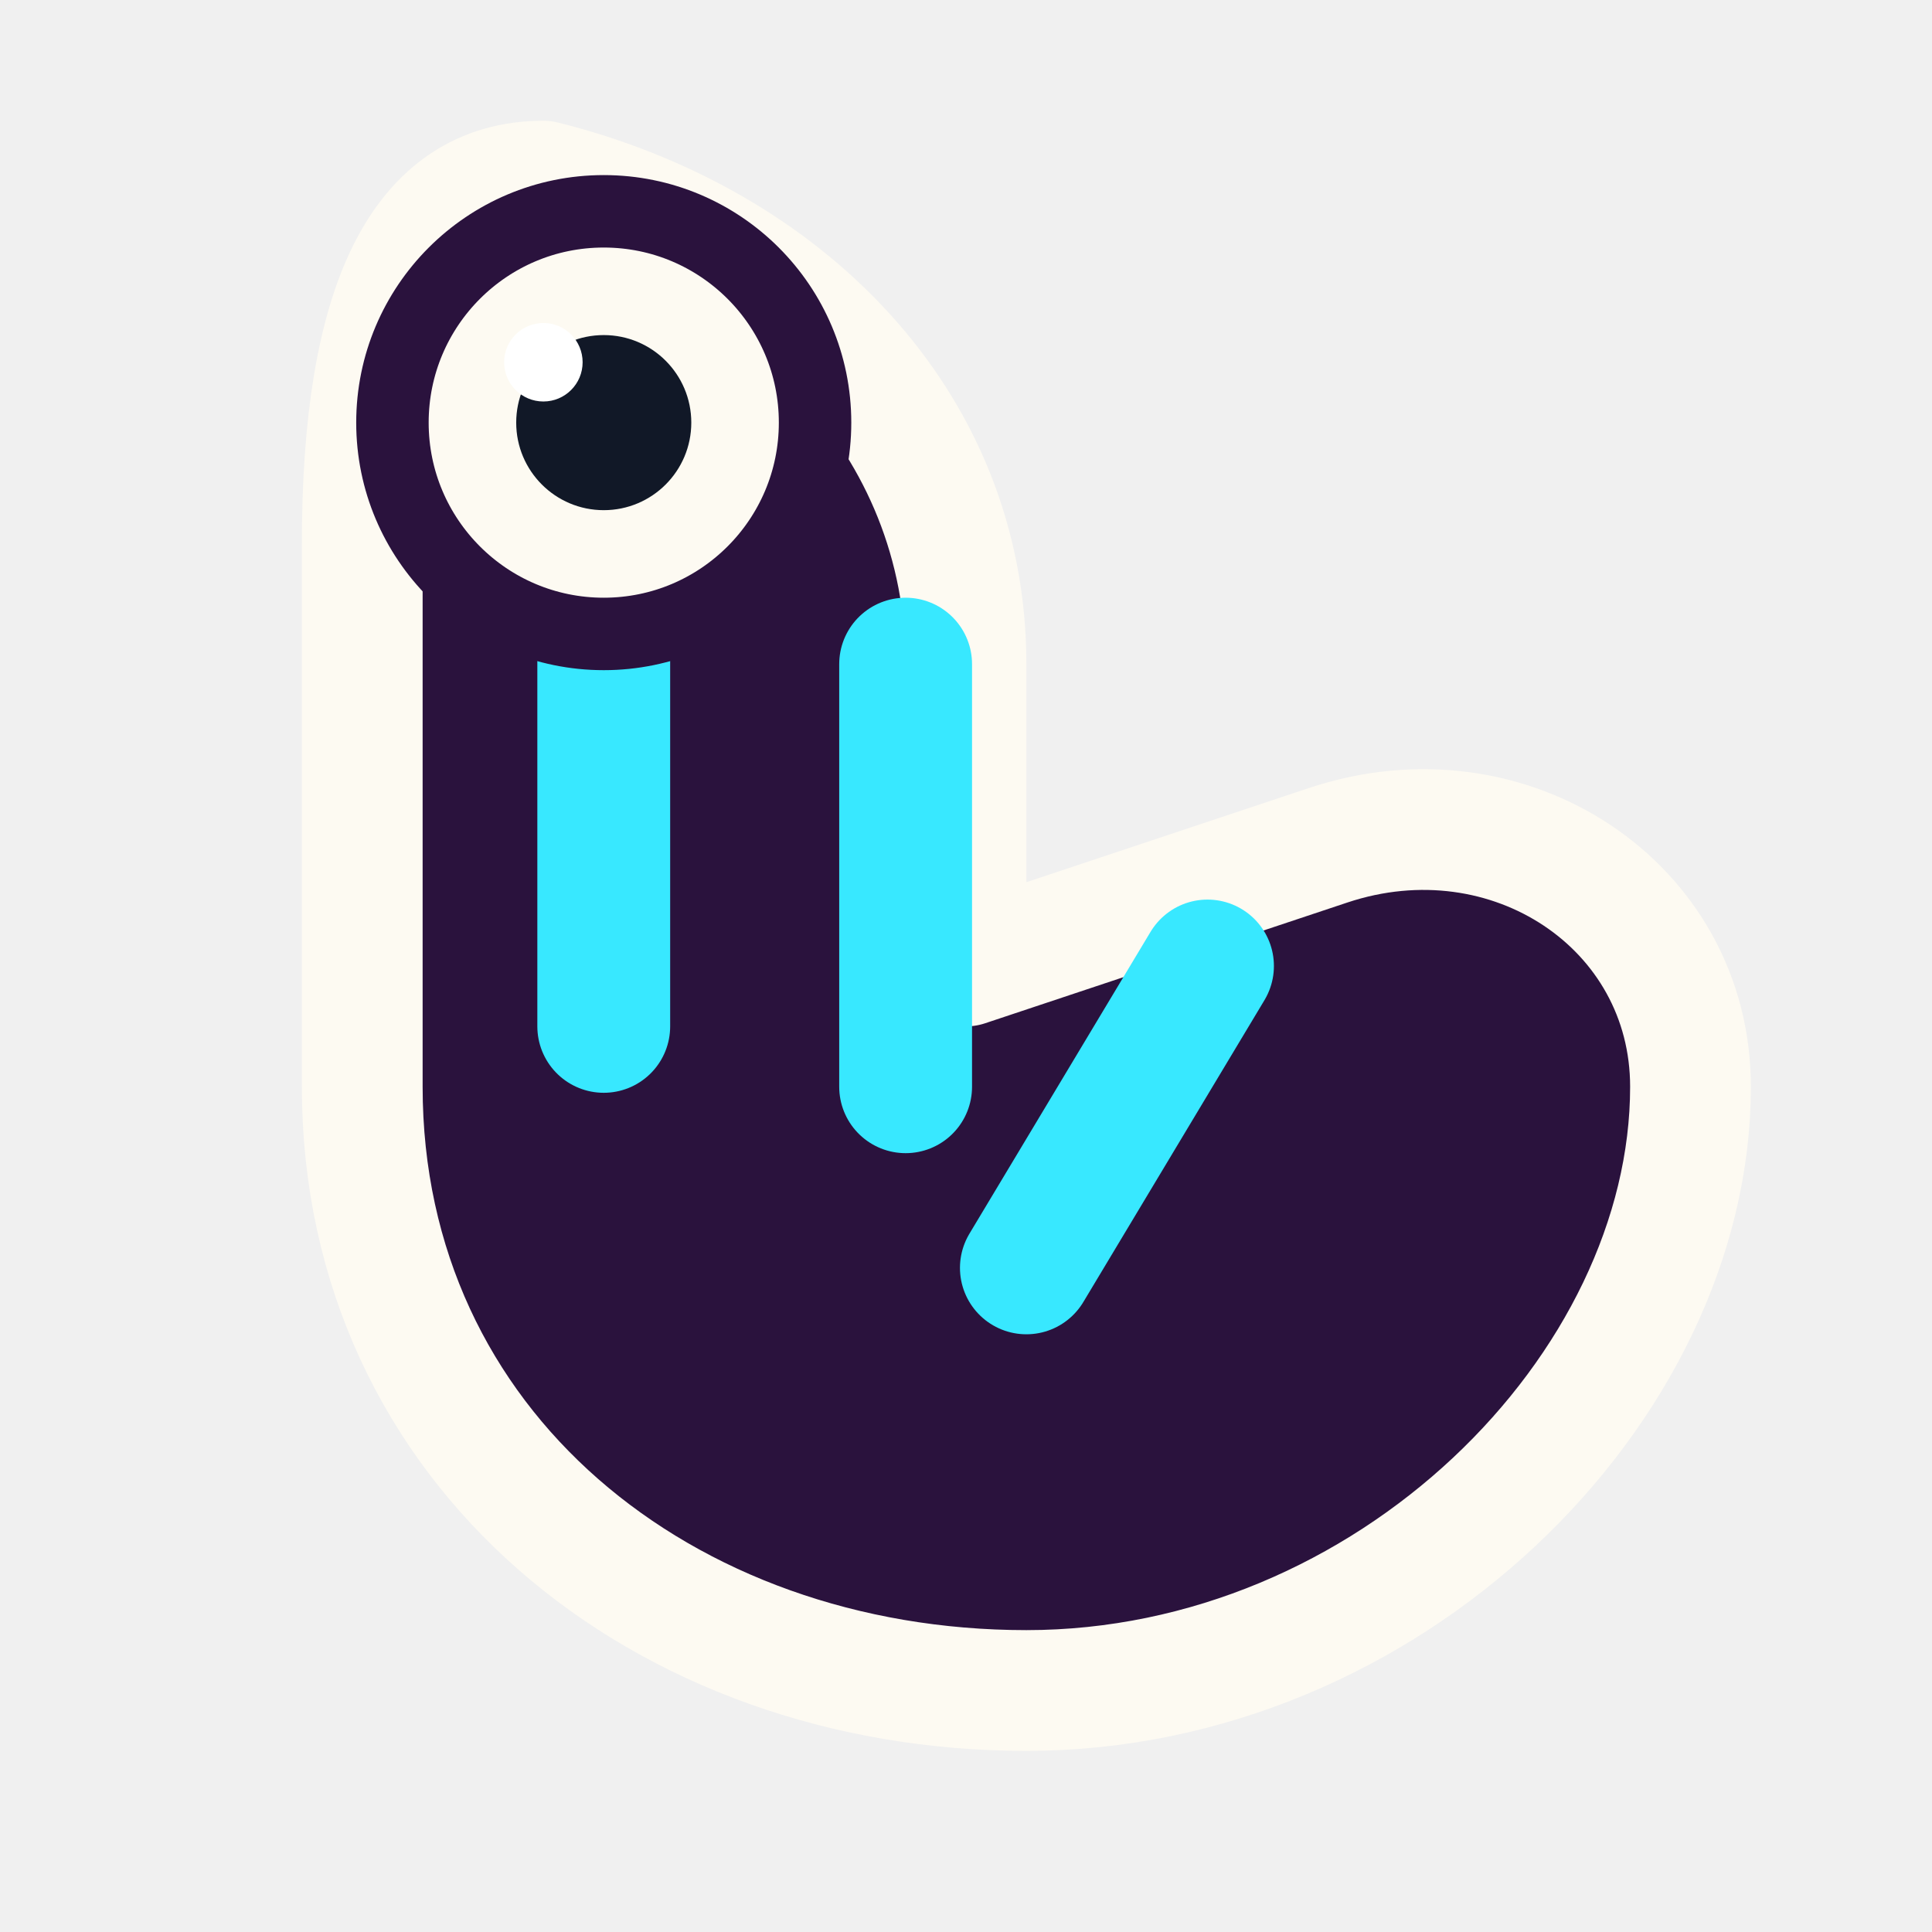
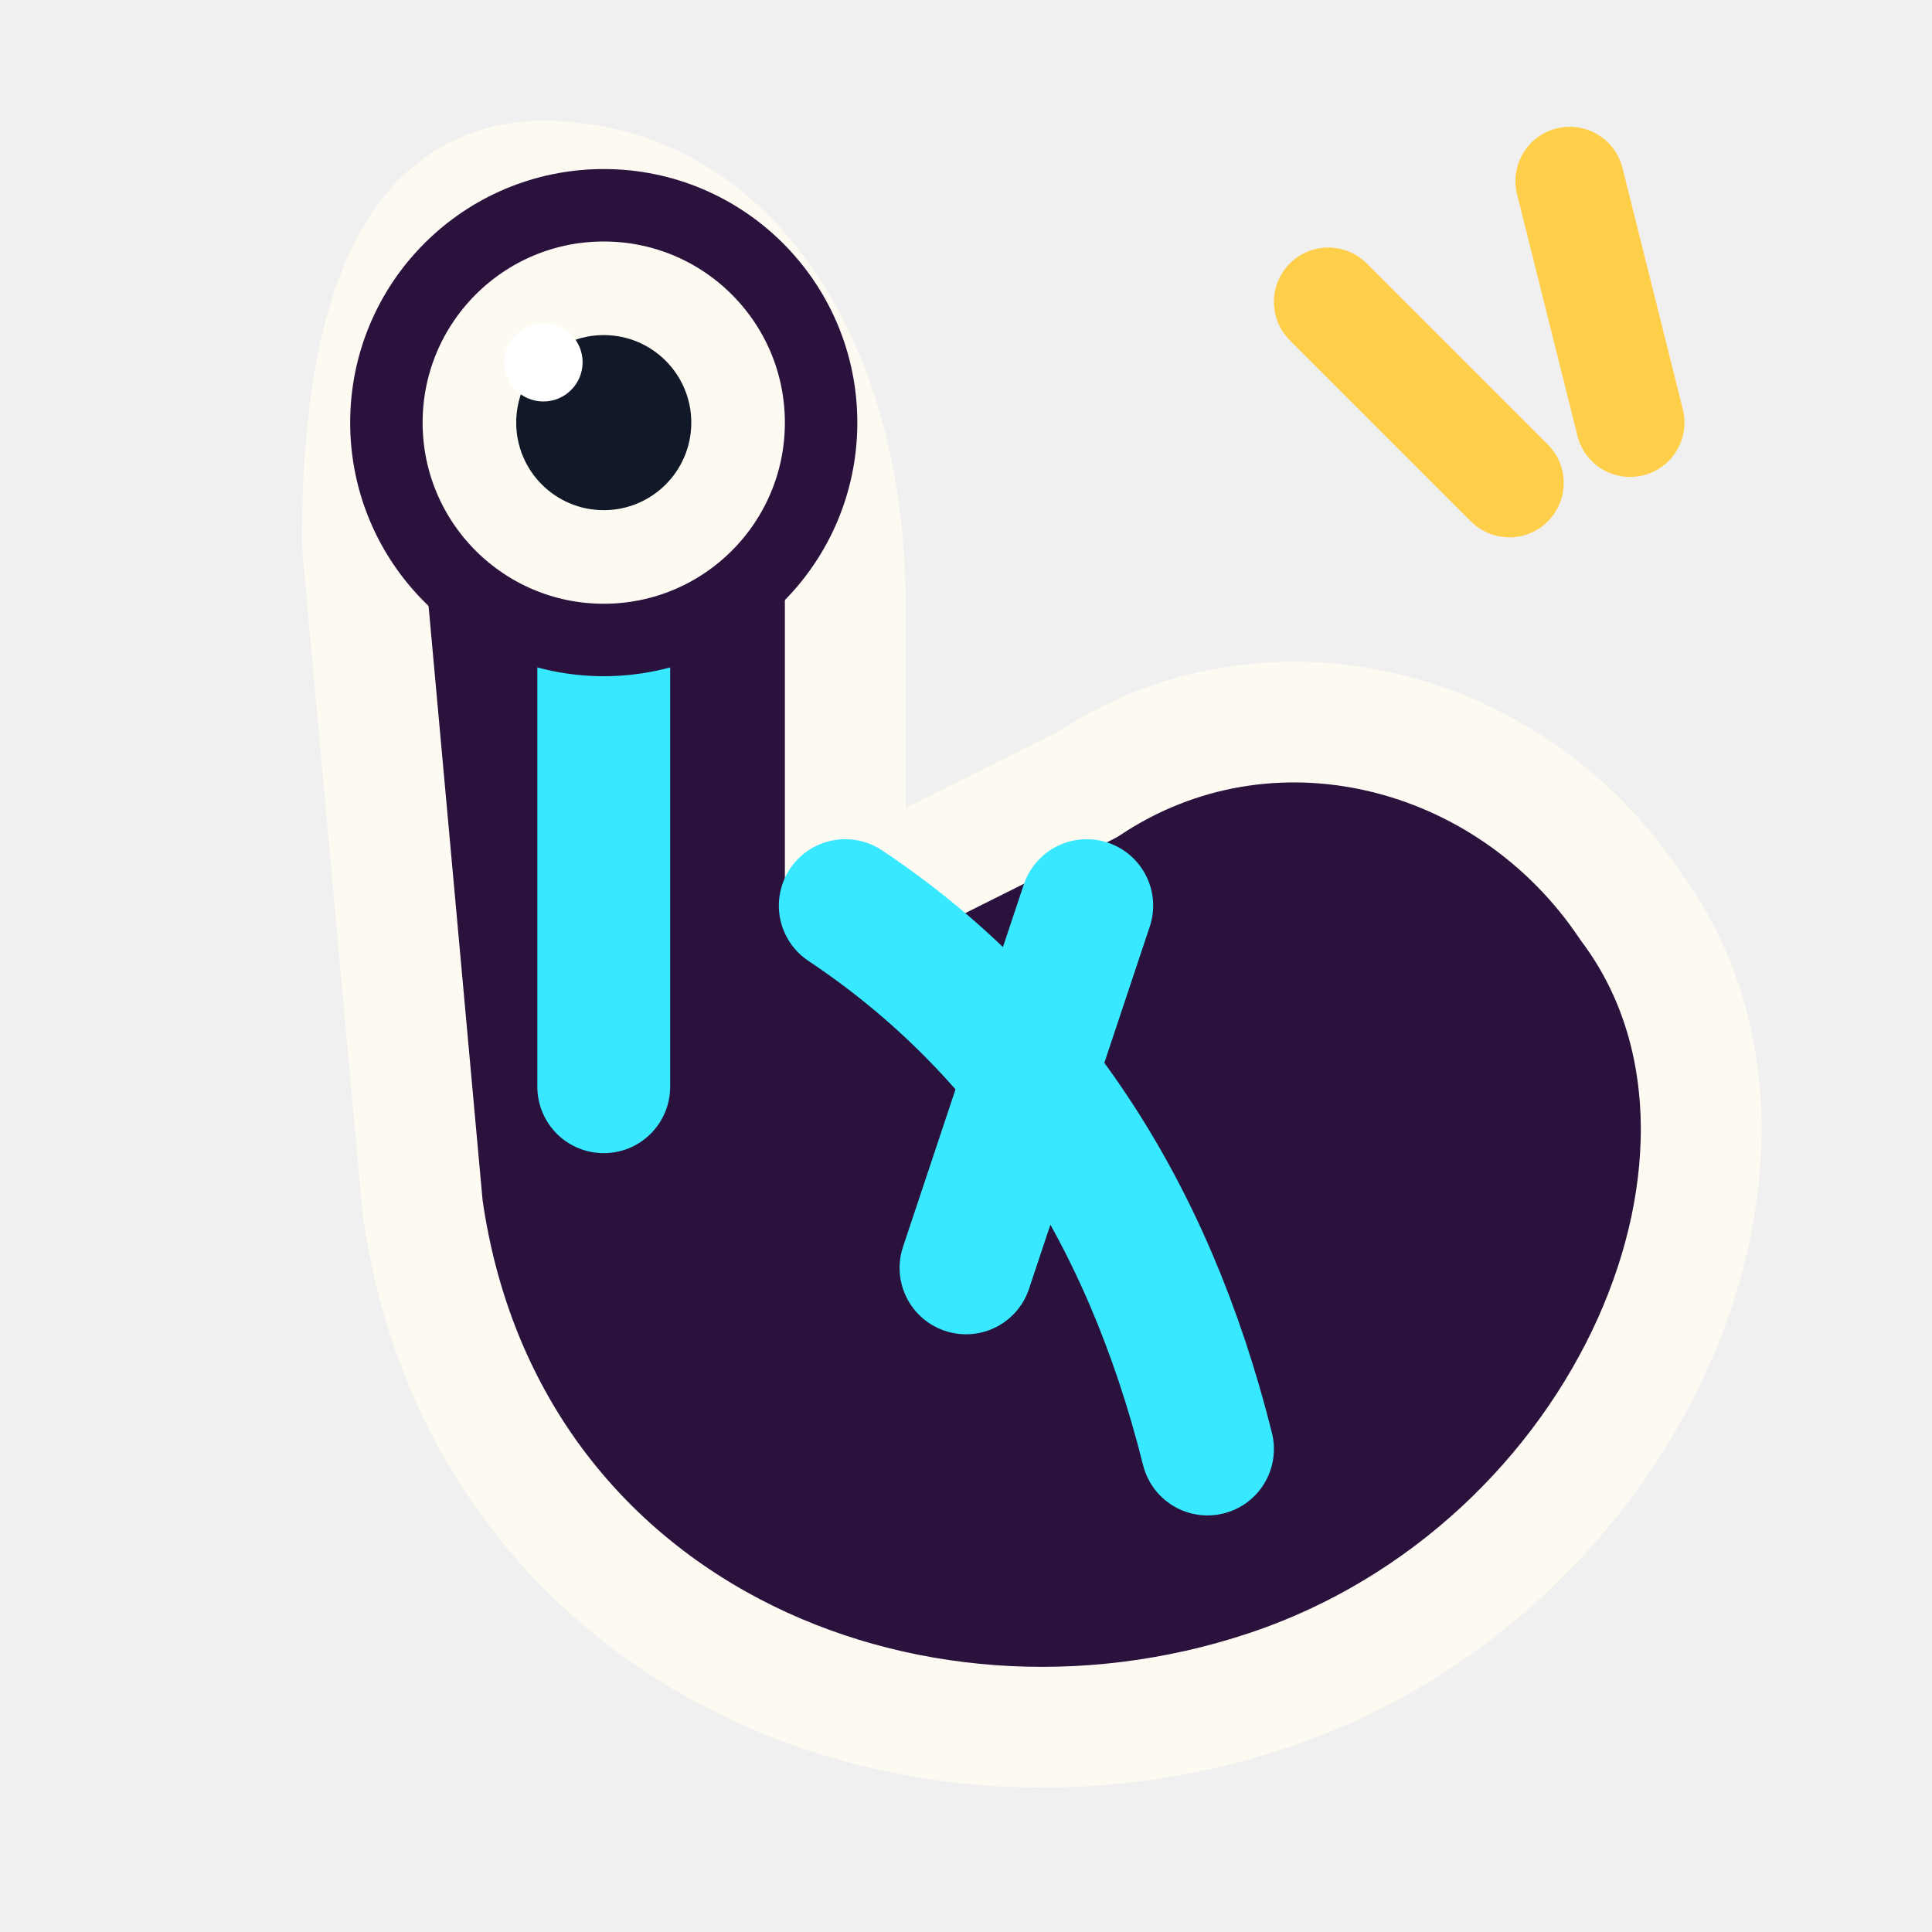
<svg xmlns="http://www.w3.org/2000/svg" width="32" height="32" viewBox="0 0 32 32">
-   <path d="M9 3 C13 4 16 7 16 11 L16 16 L22 14 C25 13 28 15 28 18 C28 23 23 28 17 28 C11 28 6 24 6 18 L6 9 C6 5 7 3 9 3 Z" fill="#2a123d" stroke="#fdfaf2" stroke-width="2" stroke-linejoin="round" />
-   <path d="M10 6 L10 17 M15 11 L15 18 M20 16 L17 21" fill="none" stroke="#38e8ff" stroke-width="2.2" stroke-linecap="round" />
-   <circle cx="10" cy="7" r="3.5" fill="#fdfaf2" stroke="#2a123d" stroke-width="1.2" />
+   <path d="M9 3 C12 3 14 6 14 10 L14 15 L18 13 C21 11 25 12 27 15 C30 19 27 26 21 28 C15 30 8 27 7 20 L6 9 C6 5 7 3 9 3 Z" fill="#2a123d" stroke="#fdfaf2" stroke-width="2" stroke-linejoin="round" />
+   <path d="M10 6 L10 18 M14 15 C17 17 19 20 20 24 M18 15 L16 21" fill="none" stroke="#38e8ff" stroke-width="2.2" stroke-linecap="round" />
+   <path d="M22 5 L25 8 M26 3 L27 7" stroke="#ffcf4a" stroke-width="1.8" stroke-linecap="round" />
+   <circle cx="10" cy="7" r="3.6" fill="#fdfaf2" stroke="#2a123d" stroke-width="1.2" />
  <circle cx="10" cy="7" r="1.45" fill="#111827" />
  <circle cx="9" cy="6" r=".65" fill="#ffffff" />
</svg>
